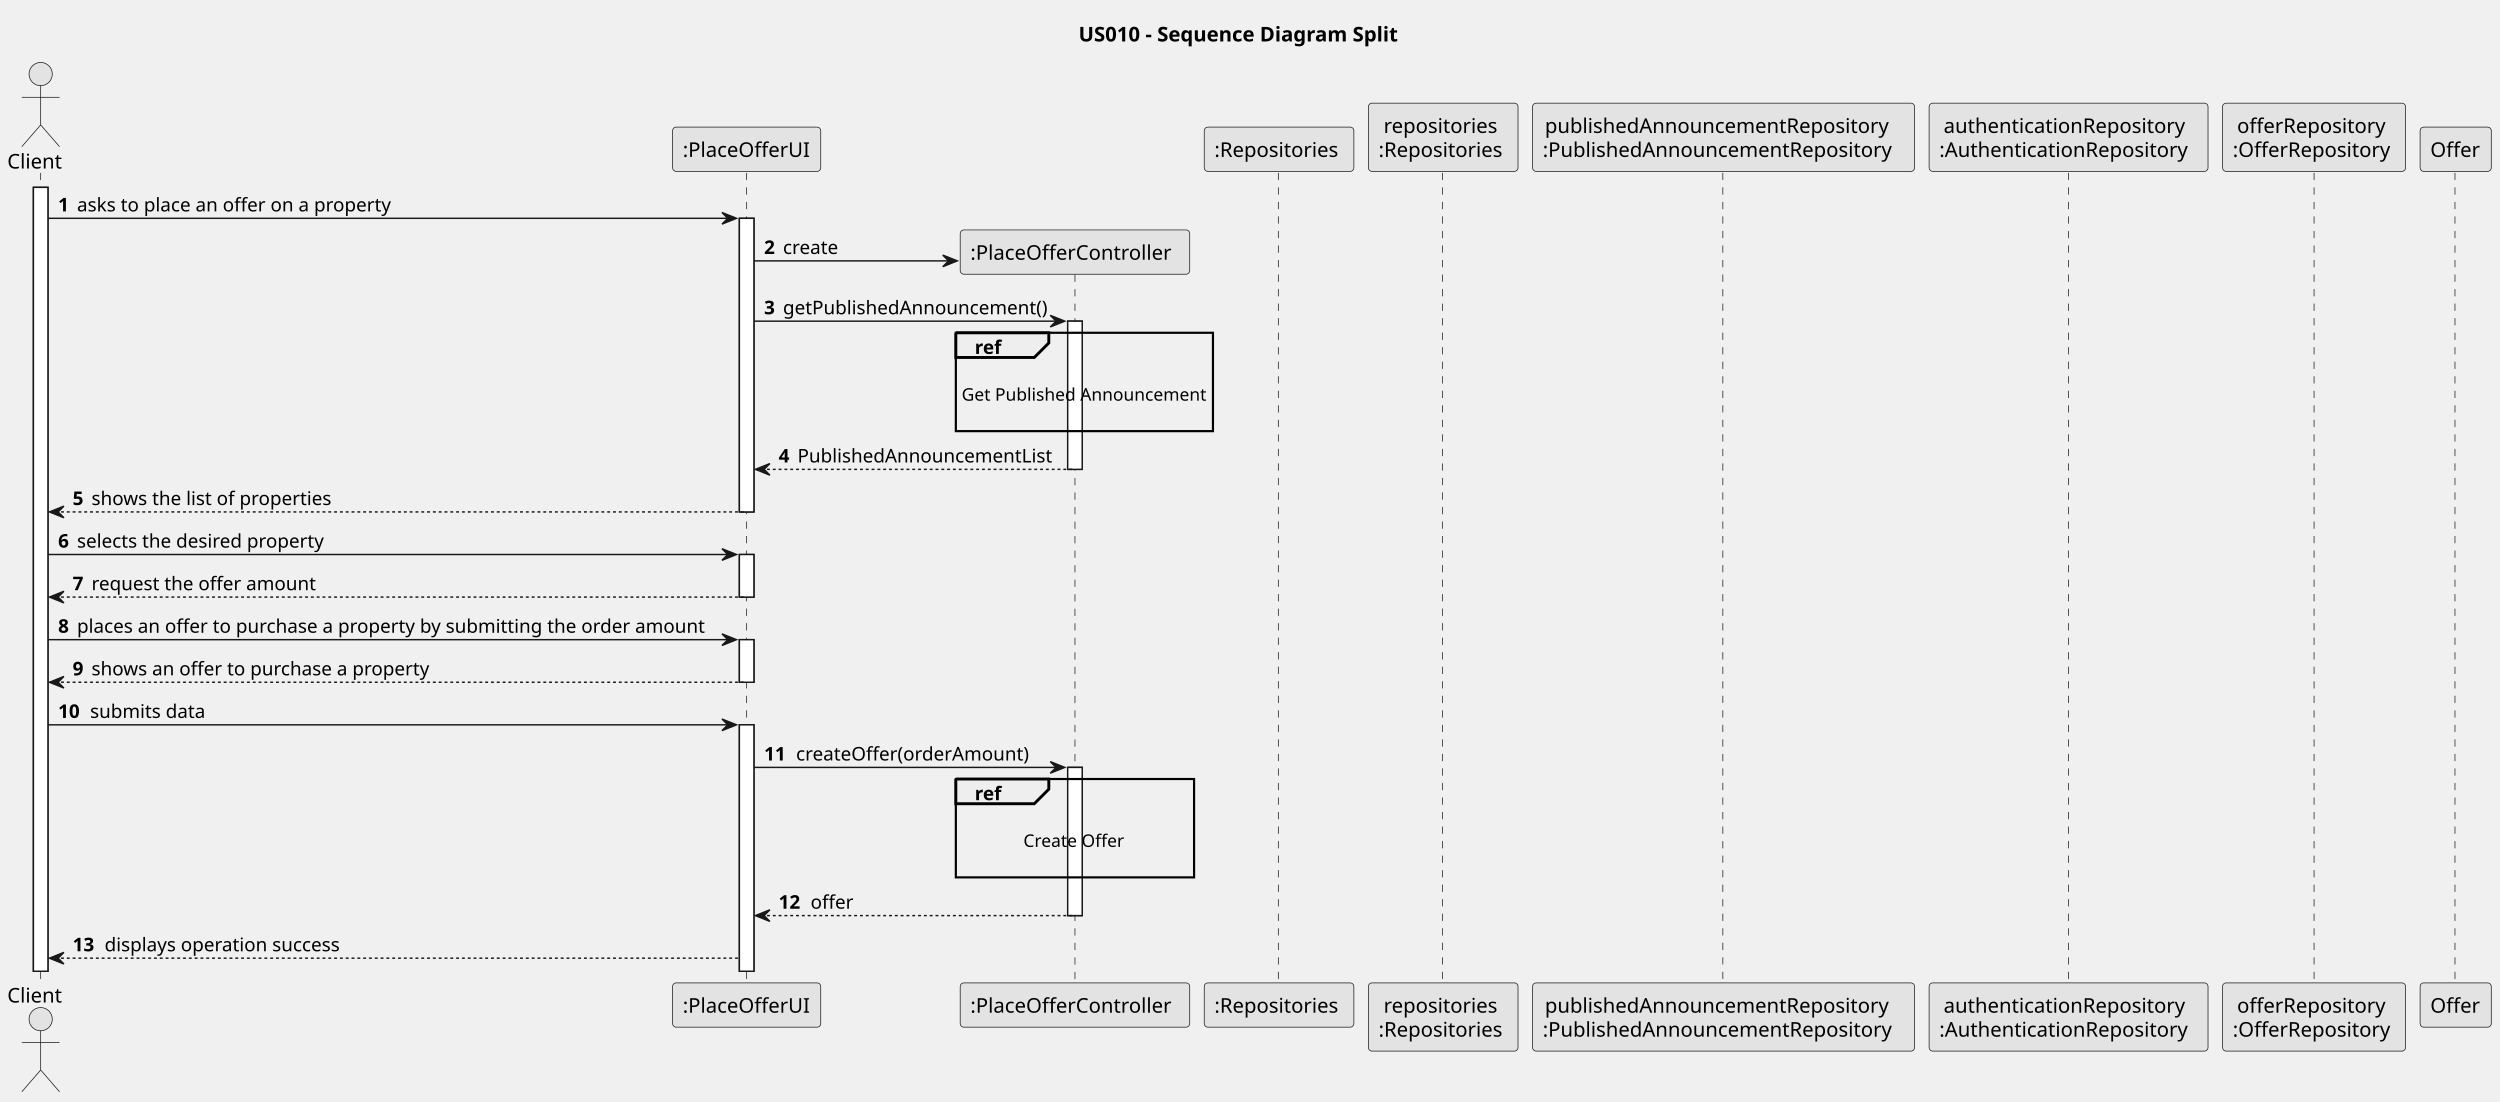
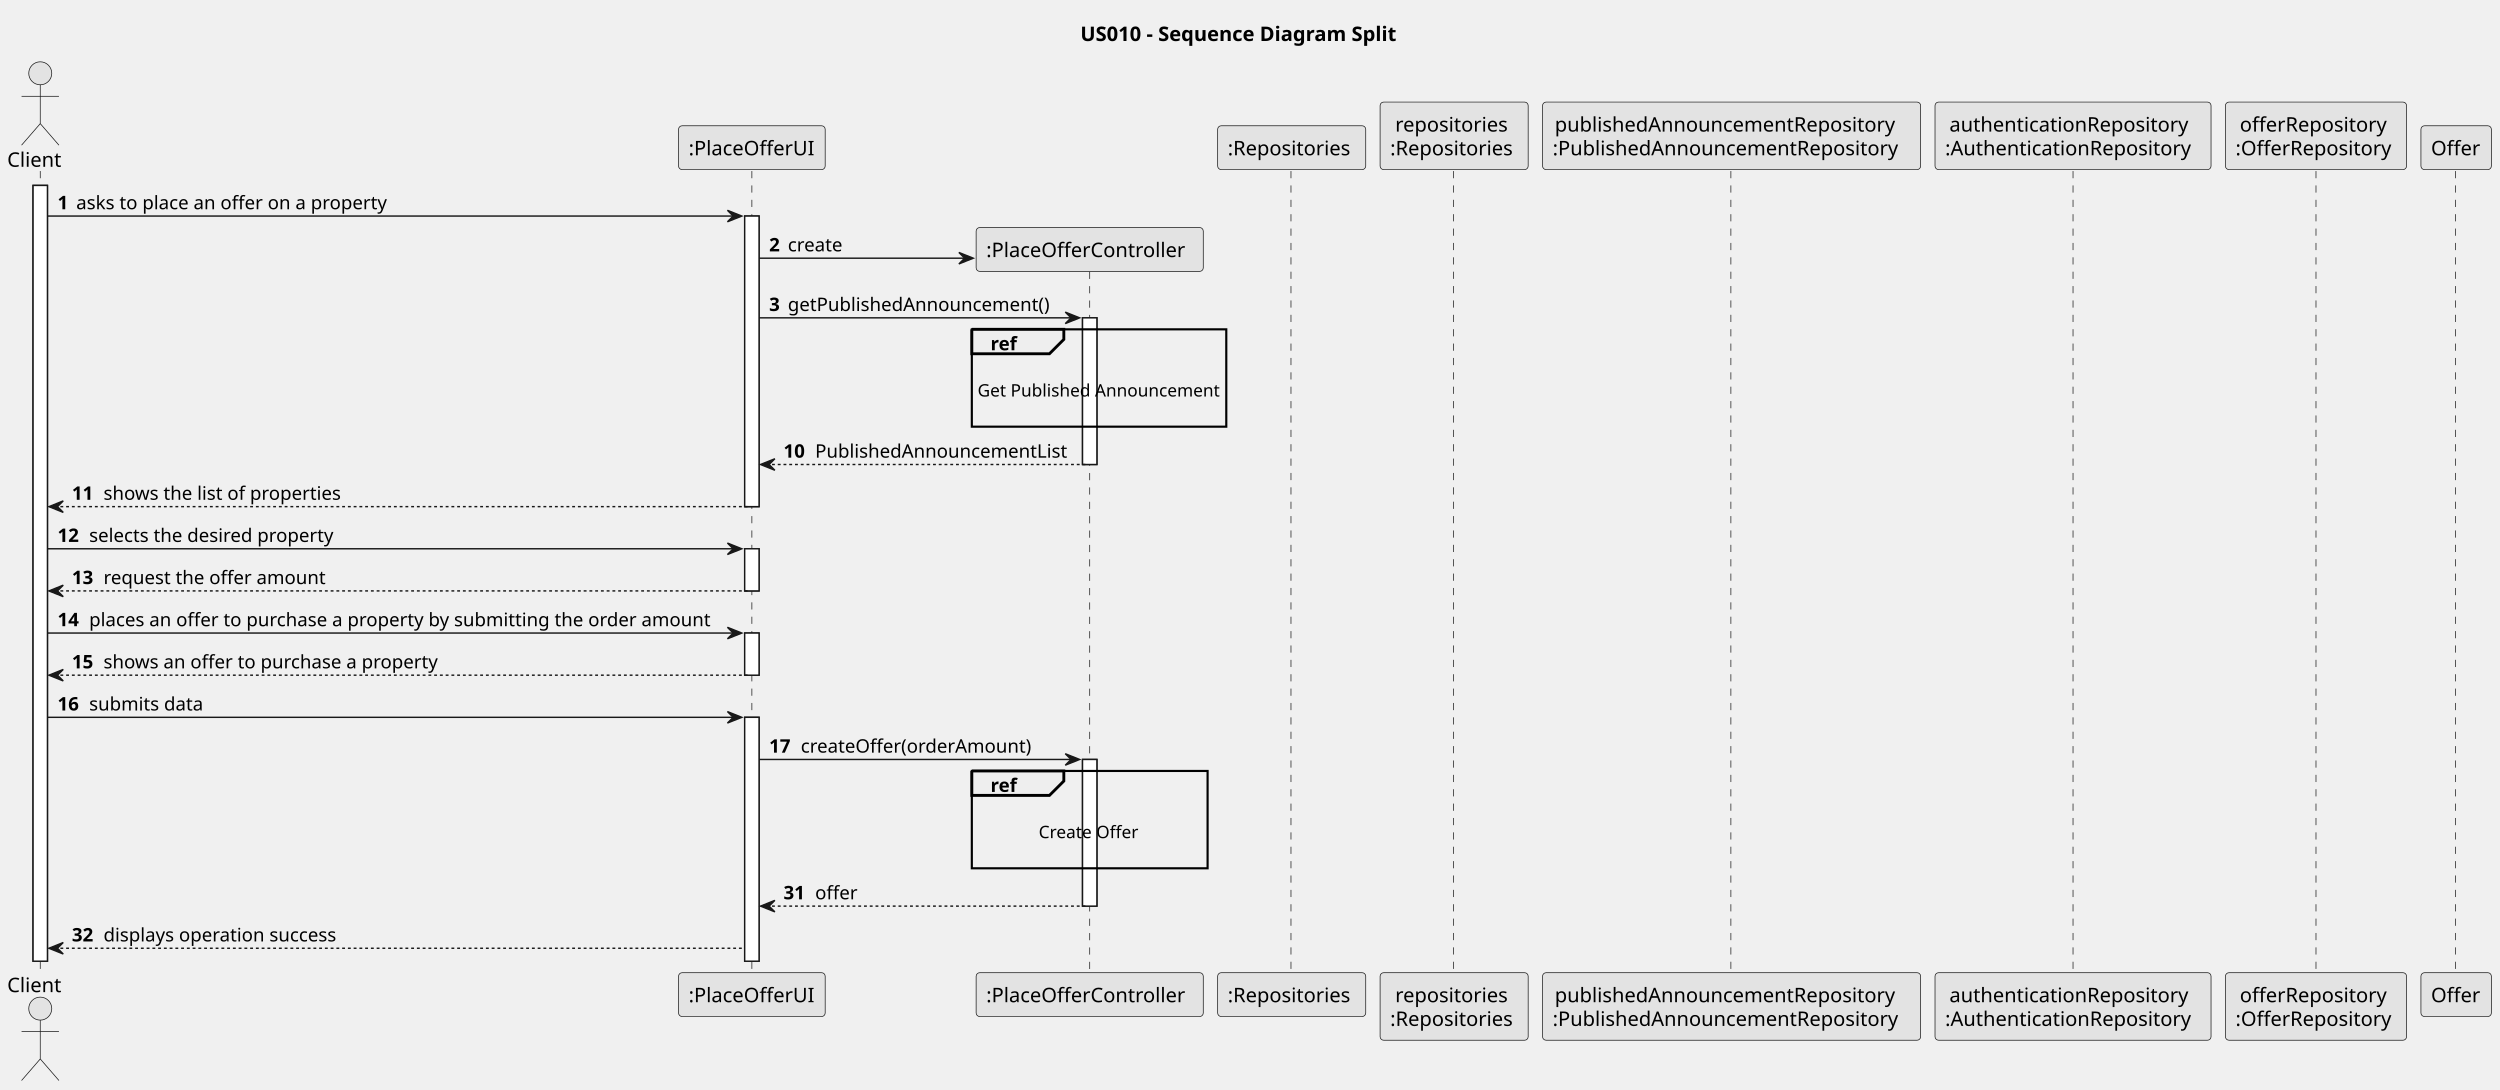
- <svg xmlns="http://www.w3.org/2000/svg" contentStyleType="text/css" height="758px" preserveAspectRatio="none" style="width:1721px;height:758px;background:#FFFFFF;" version="1.1" viewBox="0 0 1721 758" width="1721px" zoomAndPan="magnify">
+ <svg xmlns="http://www.w3.org/2000/svg" contentStyleType="text/css" height="758px" preserveAspectRatio="none" style="width:1739px;height:758px;background:#FFFFFF;" version="1.1" viewBox="0 0 1739 758" width="1739px" zoomAndPan="magnify">
  <defs />
  <g>
-     <text fill="#000000" font-family="sans-serif" font-size="14" font-weight="bold" lengthAdjust="spacing" textLength="234" x="742.5" y="28.535">US010 - Sequence Diagram Split</text>
+     <text fill="#000000" font-family="sans-serif" font-size="14" font-weight="bold" lengthAdjust="spacing" textLength="234" x="751.5" y="28.535">US010 - Sequence Diagram Split</text>
    <rect fill="#FFFFFF" height="539.633" style="stroke:#181818;stroke-width:1.0;" width="10" x="23" y="128.977" />
-     <rect fill="#FFFFFF" height="202.129" style="stroke:#181818;stroke-width:1.0;" width="10" x="509" y="150.287" />
-     <rect fill="#FFFFFF" height="29.311" style="stroke:#181818;stroke-width:1.0;" width="10" x="509" y="381.727" />
-     <rect fill="#FFFFFF" height="29.311" style="stroke:#181818;stroke-width:1.0;" width="10" x="509" y="440.348" />
-     <rect fill="#FFFFFF" height="169.641" style="stroke:#181818;stroke-width:1.0;" width="10" x="509" y="498.969" />
-     <rect fill="#FFFFFF" height="102.019" style="stroke:#181818;stroke-width:1.0;" width="10" x="735" y="221.086" />
-     <rect fill="#FFFFFF" height="102.019" style="stroke:#181818;stroke-width:1.0;" width="10" x="735" y="528.279" />
+     <rect fill="#FFFFFF" height="202.129" style="stroke:#181818;stroke-width:1.0;" width="10" x="518" y="150.287" />
+     <rect fill="#FFFFFF" height="29.311" style="stroke:#181818;stroke-width:1.0;" width="10" x="518" y="381.727" />
+     <rect fill="#FFFFFF" height="29.311" style="stroke:#181818;stroke-width:1.0;" width="10" x="518" y="440.348" />
+     <rect fill="#FFFFFF" height="169.641" style="stroke:#181818;stroke-width:1.0;" width="10" x="518" y="498.969" />
+     <rect fill="#FFFFFF" height="102.019" style="stroke:#181818;stroke-width:1.0;" width="10" x="753" y="221.086" />
+     <rect fill="#FFFFFF" height="102.019" style="stroke:#181818;stroke-width:1.0;" width="10" x="753" y="528.279" />
    <line style="stroke:#181818;stroke-width:0.5;stroke-dasharray:5.0,5.0;" x1="28" x2="28" y1="118.977" y2="677.609" />
-     <line style="stroke:#181818;stroke-width:0.5;stroke-dasharray:5.0,5.0;" x1="514" x2="514" y1="118.977" y2="677.609" />
-     <line style="stroke:#181818;stroke-width:0.5;stroke-dasharray:5.0,5.0;" x1="740" x2="740" y1="189.031" y2="677.609" />
-     <line style="stroke:#181818;stroke-width:0.5;stroke-dasharray:5.0,5.0;" x1="880" x2="880" y1="118.977" y2="677.609" />
-     <line style="stroke:#181818;stroke-width:0.5;stroke-dasharray:5.0,5.0;" x1="993" x2="993" y1="118.977" y2="677.609" />
-     <line style="stroke:#181818;stroke-width:0.5;stroke-dasharray:5.0,5.0;" x1="1186" x2="1186" y1="118.977" y2="677.609" />
-     <line style="stroke:#181818;stroke-width:0.5;stroke-dasharray:5.0,5.0;" x1="1424" x2="1424" y1="118.977" y2="677.609" />
-     <line style="stroke:#181818;stroke-width:0.5;stroke-dasharray:5.0,5.0;" x1="1593" x2="1593" y1="118.977" y2="677.609" />
-     <line style="stroke:#181818;stroke-width:0.5;stroke-dasharray:5.0,5.0;" x1="1690" x2="1690" y1="118.977" y2="677.609" />
+     <line style="stroke:#181818;stroke-width:0.5;stroke-dasharray:5.0,5.0;" x1="523" x2="523" y1="118.977" y2="677.609" />
+     <line style="stroke:#181818;stroke-width:0.5;stroke-dasharray:5.0,5.0;" x1="758" x2="758" y1="189.031" y2="677.609" />
+     <line style="stroke:#181818;stroke-width:0.5;stroke-dasharray:5.0,5.0;" x1="898" x2="898" y1="118.977" y2="677.609" />
+     <line style="stroke:#181818;stroke-width:0.5;stroke-dasharray:5.0,5.0;" x1="1011" x2="1011" y1="118.977" y2="677.609" />
+     <line style="stroke:#181818;stroke-width:0.5;stroke-dasharray:5.0,5.0;" x1="1204" x2="1204" y1="118.977" y2="677.609" />
+     <line style="stroke:#181818;stroke-width:0.5;stroke-dasharray:5.0,5.0;" x1="1442" x2="1442" y1="118.977" y2="677.609" />
+     <line style="stroke:#181818;stroke-width:0.5;stroke-dasharray:5.0,5.0;" x1="1611" x2="1611" y1="118.977" y2="677.609" />
+     <line style="stroke:#181818;stroke-width:0.5;stroke-dasharray:5.0,5.0;" x1="1708" x2="1708" y1="118.977" y2="677.609" />
    <text fill="#000000" font-family="sans-serif" font-size="14" lengthAdjust="spacing" textLength="40" x="5" y="116.023">Client</text>
    <ellipse cx="28" cy="50.988" fill="#E3E3E3" rx="8" ry="8" style="stroke:#181818;stroke-width:0.5;" />
    <path d="M28,58.988 L28,85.988 M15,66.988 L41,66.988 M28,85.988 L15,100.988 M28,85.988 L41,100.988 " fill="none" style="stroke:#181818;stroke-width:0.5;" />
    <text fill="#000000" font-family="sans-serif" font-size="14" lengthAdjust="spacing" textLength="40" x="5" y="690.144">Client</text>
    <ellipse cx="28" cy="701.598" fill="#E3E3E3" rx="8" ry="8" style="stroke:#181818;stroke-width:0.5;" />
    <path d="M28,709.598 L28,736.598 M15,717.598 L41,717.598 M28,736.598 L15,751.598 M28,736.598 L41,751.598 " fill="none" style="stroke:#181818;stroke-width:0.5;" />
-     <rect fill="#E3E3E3" height="30.488" rx="2.5" ry="2.5" style="stroke:#181818;stroke-width:0.5;" width="102" x="463" y="87.488" />
-     <text fill="#000000" font-family="sans-serif" font-size="14" lengthAdjust="spacing" textLength="88" x="470" y="108.023">:PlaceOfferUI</text>
-     <rect fill="#E3E3E3" height="30.488" rx="2.5" ry="2.5" style="stroke:#181818;stroke-width:0.5;" width="102" x="463" y="676.609" />
-     <text fill="#000000" font-family="sans-serif" font-size="14" lengthAdjust="spacing" textLength="88" x="470" y="697.144">:PlaceOfferUI</text>
-     <rect fill="#E3E3E3" height="30.488" rx="2.5" ry="2.5" style="stroke:#181818;stroke-width:0.5;" width="158" x="661" y="676.609" />
-     <text fill="#000000" font-family="sans-serif" font-size="14" lengthAdjust="spacing" textLength="144" x="668" y="697.144">:PlaceOfferController</text>
-     <rect fill="#E3E3E3" height="30.488" rx="2.5" ry="2.5" style="stroke:#181818;stroke-width:0.5;" width="103" x="829" y="87.488" />
-     <text fill="#000000" font-family="sans-serif" font-size="14" lengthAdjust="spacing" textLength="89" x="836" y="108.023">:Repositories</text>
-     <rect fill="#E3E3E3" height="30.488" rx="2.5" ry="2.5" style="stroke:#181818;stroke-width:0.5;" width="103" x="829" y="676.609" />
-     <text fill="#000000" font-family="sans-serif" font-size="14" lengthAdjust="spacing" textLength="89" x="836" y="697.144">:Repositories</text>
-     <rect fill="#E3E3E3" height="46.977" rx="2.5" ry="2.5" style="stroke:#181818;stroke-width:0.5;" width="103" x="942" y="71" />
-     <text fill="#000000" font-family="sans-serif" font-size="14" lengthAdjust="spacing" textLength="82" x="952.5" y="91.535">repositories</text>
-     <text fill="#000000" font-family="sans-serif" font-size="14" lengthAdjust="spacing" textLength="89" x="949" y="108.023">:Repositories</text>
-     <rect fill="#E3E3E3" height="46.977" rx="2.5" ry="2.5" style="stroke:#181818;stroke-width:0.5;" width="103" x="942" y="676.609" />
-     <text fill="#000000" font-family="sans-serif" font-size="14" lengthAdjust="spacing" textLength="82" x="952.5" y="697.144">repositories</text>
-     <text fill="#000000" font-family="sans-serif" font-size="14" lengthAdjust="spacing" textLength="89" x="949" y="713.633">:Repositories</text>
-     <rect fill="#E3E3E3" height="46.977" rx="2.5" ry="2.5" style="stroke:#181818;stroke-width:0.5;" width="263" x="1055" y="71" />
-     <text fill="#000000" font-family="sans-serif" font-size="14" lengthAdjust="spacing" textLength="246" x="1063.5" y="91.535">publishedAnnouncementRepository</text>
-     <text fill="#000000" font-family="sans-serif" font-size="14" lengthAdjust="spacing" textLength="249" x="1062" y="108.023">:PublishedAnnouncementRepository</text>
-     <rect fill="#E3E3E3" height="46.977" rx="2.5" ry="2.5" style="stroke:#181818;stroke-width:0.5;" width="263" x="1055" y="676.609" />
-     <text fill="#000000" font-family="sans-serif" font-size="14" lengthAdjust="spacing" textLength="246" x="1063.5" y="697.144">publishedAnnouncementRepository</text>
-     <text fill="#000000" font-family="sans-serif" font-size="14" lengthAdjust="spacing" textLength="249" x="1062" y="713.633">:PublishedAnnouncementRepository</text>
-     <rect fill="#E3E3E3" height="46.977" rx="2.5" ry="2.5" style="stroke:#181818;stroke-width:0.5;" width="192" x="1328" y="71" />
-     <text fill="#000000" font-family="sans-serif" font-size="14" lengthAdjust="spacing" textLength="172" x="1338" y="91.535">authenticationRepository</text>
-     <text fill="#000000" font-family="sans-serif" font-size="14" lengthAdjust="spacing" textLength="178" x="1335" y="108.023">:AuthenticationRepository</text>
-     <rect fill="#E3E3E3" height="46.977" rx="2.5" ry="2.5" style="stroke:#181818;stroke-width:0.5;" width="192" x="1328" y="676.609" />
-     <text fill="#000000" font-family="sans-serif" font-size="14" lengthAdjust="spacing" textLength="172" x="1338" y="697.144">authenticationRepository</text>
-     <text fill="#000000" font-family="sans-serif" font-size="14" lengthAdjust="spacing" textLength="178" x="1335" y="713.633">:AuthenticationRepository</text>
-     <rect fill="#E3E3E3" height="46.977" rx="2.5" ry="2.5" style="stroke:#181818;stroke-width:0.5;" width="126" x="1530" y="71" />
-     <text fill="#000000" font-family="sans-serif" font-size="14" lengthAdjust="spacing" textLength="106" x="1540" y="91.535">offerRepository</text>
-     <text fill="#000000" font-family="sans-serif" font-size="14" lengthAdjust="spacing" textLength="112" x="1537" y="108.023">:OfferRepository</text>
-     <rect fill="#E3E3E3" height="46.977" rx="2.5" ry="2.5" style="stroke:#181818;stroke-width:0.5;" width="126" x="1530" y="676.609" />
-     <text fill="#000000" font-family="sans-serif" font-size="14" lengthAdjust="spacing" textLength="106" x="1540" y="697.144">offerRepository</text>
-     <text fill="#000000" font-family="sans-serif" font-size="14" lengthAdjust="spacing" textLength="112" x="1537" y="713.633">:OfferRepository</text>
-     <rect fill="#E3E3E3" height="30.488" rx="2.5" ry="2.5" style="stroke:#181818;stroke-width:0.5;" width="49" x="1666" y="87.488" />
-     <text fill="#000000" font-family="sans-serif" font-size="14" lengthAdjust="spacing" textLength="35" x="1673" y="108.023">Offer</text>
-     <rect fill="#E3E3E3" height="30.488" rx="2.5" ry="2.5" style="stroke:#181818;stroke-width:0.5;" width="49" x="1666" y="676.609" />
-     <text fill="#000000" font-family="sans-serif" font-size="14" lengthAdjust="spacing" textLength="35" x="1673" y="697.144">Offer</text>
+     <rect fill="#E3E3E3" height="30.488" rx="2.5" ry="2.5" style="stroke:#181818;stroke-width:0.5;" width="102" x="472" y="87.488" />
+     <text fill="#000000" font-family="sans-serif" font-size="14" lengthAdjust="spacing" textLength="88" x="479" y="108.023">:PlaceOfferUI</text>
+     <rect fill="#E3E3E3" height="30.488" rx="2.5" ry="2.5" style="stroke:#181818;stroke-width:0.5;" width="102" x="472" y="676.609" />
+     <text fill="#000000" font-family="sans-serif" font-size="14" lengthAdjust="spacing" textLength="88" x="479" y="697.144">:PlaceOfferUI</text>
+     <rect fill="#E3E3E3" height="30.488" rx="2.5" ry="2.5" style="stroke:#181818;stroke-width:0.5;" width="158" x="679" y="676.609" />
+     <text fill="#000000" font-family="sans-serif" font-size="14" lengthAdjust="spacing" textLength="144" x="686" y="697.144">:PlaceOfferController</text>
+     <rect fill="#E3E3E3" height="30.488" rx="2.5" ry="2.5" style="stroke:#181818;stroke-width:0.5;" width="103" x="847" y="87.488" />
+     <text fill="#000000" font-family="sans-serif" font-size="14" lengthAdjust="spacing" textLength="89" x="854" y="108.023">:Repositories</text>
+     <rect fill="#E3E3E3" height="30.488" rx="2.5" ry="2.5" style="stroke:#181818;stroke-width:0.5;" width="103" x="847" y="676.609" />
+     <text fill="#000000" font-family="sans-serif" font-size="14" lengthAdjust="spacing" textLength="89" x="854" y="697.144">:Repositories</text>
+     <rect fill="#E3E3E3" height="46.977" rx="2.5" ry="2.5" style="stroke:#181818;stroke-width:0.5;" width="103" x="960" y="71" />
+     <text fill="#000000" font-family="sans-serif" font-size="14" lengthAdjust="spacing" textLength="82" x="970.5" y="91.535">repositories</text>
+     <text fill="#000000" font-family="sans-serif" font-size="14" lengthAdjust="spacing" textLength="89" x="967" y="108.023">:Repositories</text>
+     <rect fill="#E3E3E3" height="46.977" rx="2.5" ry="2.5" style="stroke:#181818;stroke-width:0.5;" width="103" x="960" y="676.609" />
+     <text fill="#000000" font-family="sans-serif" font-size="14" lengthAdjust="spacing" textLength="82" x="970.5" y="697.144">repositories</text>
+     <text fill="#000000" font-family="sans-serif" font-size="14" lengthAdjust="spacing" textLength="89" x="967" y="713.633">:Repositories</text>
+     <rect fill="#E3E3E3" height="46.977" rx="2.5" ry="2.5" style="stroke:#181818;stroke-width:0.5;" width="263" x="1073" y="71" />
+     <text fill="#000000" font-family="sans-serif" font-size="14" lengthAdjust="spacing" textLength="246" x="1081.5" y="91.535">publishedAnnouncementRepository</text>
+     <text fill="#000000" font-family="sans-serif" font-size="14" lengthAdjust="spacing" textLength="249" x="1080" y="108.023">:PublishedAnnouncementRepository</text>
+     <rect fill="#E3E3E3" height="46.977" rx="2.5" ry="2.5" style="stroke:#181818;stroke-width:0.5;" width="263" x="1073" y="676.609" />
+     <text fill="#000000" font-family="sans-serif" font-size="14" lengthAdjust="spacing" textLength="246" x="1081.5" y="697.144">publishedAnnouncementRepository</text>
+     <text fill="#000000" font-family="sans-serif" font-size="14" lengthAdjust="spacing" textLength="249" x="1080" y="713.633">:PublishedAnnouncementRepository</text>
+     <rect fill="#E3E3E3" height="46.977" rx="2.5" ry="2.5" style="stroke:#181818;stroke-width:0.5;" width="192" x="1346" y="71" />
+     <text fill="#000000" font-family="sans-serif" font-size="14" lengthAdjust="spacing" textLength="172" x="1356" y="91.535">authenticationRepository</text>
+     <text fill="#000000" font-family="sans-serif" font-size="14" lengthAdjust="spacing" textLength="178" x="1353" y="108.023">:AuthenticationRepository</text>
+     <rect fill="#E3E3E3" height="46.977" rx="2.5" ry="2.5" style="stroke:#181818;stroke-width:0.5;" width="192" x="1346" y="676.609" />
+     <text fill="#000000" font-family="sans-serif" font-size="14" lengthAdjust="spacing" textLength="172" x="1356" y="697.144">authenticationRepository</text>
+     <text fill="#000000" font-family="sans-serif" font-size="14" lengthAdjust="spacing" textLength="178" x="1353" y="713.633">:AuthenticationRepository</text>
+     <rect fill="#E3E3E3" height="46.977" rx="2.5" ry="2.5" style="stroke:#181818;stroke-width:0.5;" width="126" x="1548" y="71" />
+     <text fill="#000000" font-family="sans-serif" font-size="14" lengthAdjust="spacing" textLength="106" x="1558" y="91.535">offerRepository</text>
+     <text fill="#000000" font-family="sans-serif" font-size="14" lengthAdjust="spacing" textLength="112" x="1555" y="108.023">:OfferRepository</text>
+     <rect fill="#E3E3E3" height="46.977" rx="2.5" ry="2.5" style="stroke:#181818;stroke-width:0.5;" width="126" x="1548" y="676.609" />
+     <text fill="#000000" font-family="sans-serif" font-size="14" lengthAdjust="spacing" textLength="106" x="1558" y="697.144">offerRepository</text>
+     <text fill="#000000" font-family="sans-serif" font-size="14" lengthAdjust="spacing" textLength="112" x="1555" y="713.633">:OfferRepository</text>
+     <rect fill="#E3E3E3" height="30.488" rx="2.5" ry="2.5" style="stroke:#181818;stroke-width:0.5;" width="49" x="1684" y="87.488" />
+     <text fill="#000000" font-family="sans-serif" font-size="14" lengthAdjust="spacing" textLength="35" x="1691" y="108.023">Offer</text>
+     <rect fill="#E3E3E3" height="30.488" rx="2.5" ry="2.5" style="stroke:#181818;stroke-width:0.5;" width="49" x="1684" y="676.609" />
+     <text fill="#000000" font-family="sans-serif" font-size="14" lengthAdjust="spacing" textLength="35" x="1691" y="697.144">Offer</text>
    <rect fill="#FFFFFF" height="539.633" style="stroke:#181818;stroke-width:1.0;" width="10" x="23" y="128.977" />
-     <rect fill="#FFFFFF" height="202.129" style="stroke:#181818;stroke-width:1.0;" width="10" x="509" y="150.287" />
-     <rect fill="#FFFFFF" height="29.311" style="stroke:#181818;stroke-width:1.0;" width="10" x="509" y="381.727" />
-     <rect fill="#FFFFFF" height="29.311" style="stroke:#181818;stroke-width:1.0;" width="10" x="509" y="440.348" />
-     <rect fill="#FFFFFF" height="169.641" style="stroke:#181818;stroke-width:1.0;" width="10" x="509" y="498.969" />
-     <rect fill="#FFFFFF" height="102.019" style="stroke:#181818;stroke-width:1.0;" width="10" x="735" y="221.086" />
-     <rect fill="#FFFFFF" height="102.019" style="stroke:#181818;stroke-width:1.0;" width="10" x="735" y="528.279" />
-     <polygon fill="#181818" points="497,146.287,507,150.287,497,154.287,501,150.287" style="stroke:#181818;stroke-width:1.0;" />
-     <line style="stroke:#181818;stroke-width:1.0;" x1="33" x2="503" y1="150.287" y2="150.287" />
+     <rect fill="#FFFFFF" height="202.129" style="stroke:#181818;stroke-width:1.0;" width="10" x="518" y="150.287" />
+     <rect fill="#FFFFFF" height="29.311" style="stroke:#181818;stroke-width:1.0;" width="10" x="518" y="381.727" />
+     <rect fill="#FFFFFF" height="29.311" style="stroke:#181818;stroke-width:1.0;" width="10" x="518" y="440.348" />
+     <rect fill="#FFFFFF" height="169.641" style="stroke:#181818;stroke-width:1.0;" width="10" x="518" y="498.969" />
+     <rect fill="#FFFFFF" height="102.019" style="stroke:#181818;stroke-width:1.0;" width="10" x="753" y="221.086" />
+     <rect fill="#FFFFFF" height="102.019" style="stroke:#181818;stroke-width:1.0;" width="10" x="753" y="528.279" />
+     <polygon fill="#181818" points="506,146.287,516,150.287,506,154.287,510,150.287" style="stroke:#181818;stroke-width:1.0;" />
+     <line style="stroke:#181818;stroke-width:1.0;" x1="33" x2="512" y1="150.287" y2="150.287" />
    <text fill="#000000" font-family="sans-serif" font-size="13" font-weight="bold" lengthAdjust="spacing" textLength="9" x="40" y="145.545">1</text>
    <text fill="#000000" font-family="sans-serif" font-size="13" lengthAdjust="spacing" textLength="224" x="53" y="145.545">asks to place an offer on a property</text>
-     <polygon fill="#181818" points="649,175.598,659,179.598,649,183.598,653,179.598" style="stroke:#181818;stroke-width:1.0;" />
-     <line style="stroke:#181818;stroke-width:1.0;" x1="519" x2="655" y1="179.598" y2="179.598" />
-     <text fill="#000000" font-family="sans-serif" font-size="13" font-weight="bold" lengthAdjust="spacing" textLength="9" x="526" y="174.856">2</text>
-     <text fill="#000000" font-family="sans-serif" font-size="13" lengthAdjust="spacing" textLength="38" x="539" y="174.856">create</text>
-     <rect fill="#E3E3E3" height="30.488" rx="2.5" ry="2.5" style="stroke:#181818;stroke-width:0.5;" width="158" x="661" y="158.287" />
-     <text fill="#000000" font-family="sans-serif" font-size="14" lengthAdjust="spacing" textLength="144" x="668" y="178.822">:PlaceOfferController</text>
-     <polygon fill="#181818" points="723,217.086,733,221.086,723,225.086,727,221.086" style="stroke:#181818;stroke-width:1.0;" />
-     <line style="stroke:#181818;stroke-width:1.0;" x1="519" x2="729" y1="221.086" y2="221.086" />
-     <text fill="#000000" font-family="sans-serif" font-size="13" font-weight="bold" lengthAdjust="spacing" textLength="9" x="526" y="216.344">3</text>
-     <text fill="#000000" font-family="sans-serif" font-size="13" lengthAdjust="spacing" textLength="184" x="539" y="216.344">getPublishedAnnouncement()</text>
-     <rect fill="none" height="67.709" style="stroke:#000000;stroke-width:1.5;" width="177" x="658" y="229.086" />
-     <path d="M658,229.086 L722,229.086 L722,236.086 L712,246.086 L658,246.086 L658,229.086 " fill="#EEEEEE" style="stroke:#000000;stroke-width:2.0;" />
-     <text fill="#000000" font-family="sans-serif" font-size="13" font-weight="bold" lengthAdjust="spacing" textLength="19" x="671" y="243.654">ref</text>
-     <text fill="#000000" font-family="sans-serif" font-size="12" lengthAdjust="spacing" textLength="4" x="744.5" y="261.688"> </text>
-     <text fill="#000000" font-family="sans-serif" font-size="12" lengthAdjust="spacing" textLength="169" x="662" y="275.82">Get Published Announcement</text>
-     <text fill="#000000" font-family="sans-serif" font-size="12" lengthAdjust="spacing" textLength="4" x="744.5" y="289.953"> </text>
-     <polygon fill="#181818" points="530,319.106,520,323.106,530,327.106,526,323.106" style="stroke:#181818;stroke-width:1.0;" />
-     <line style="stroke:#181818;stroke-width:1.0;stroke-dasharray:2.0,2.0;" x1="524" x2="739" y1="323.106" y2="323.106" />
-     <text fill="#000000" font-family="sans-serif" font-size="13" font-weight="bold" lengthAdjust="spacing" textLength="9" x="536" y="318.363">4</text>
-     <text fill="#000000" font-family="sans-serif" font-size="13" lengthAdjust="spacing" textLength="179" x="549" y="318.363">PublishedAnnouncementList</text>
+     <polygon fill="#181818" points="667,175.598,677,179.598,667,183.598,671,179.598" style="stroke:#181818;stroke-width:1.0;" />
+     <line style="stroke:#181818;stroke-width:1.0;" x1="528" x2="673" y1="179.598" y2="179.598" />
+     <text fill="#000000" font-family="sans-serif" font-size="13" font-weight="bold" lengthAdjust="spacing" textLength="9" x="535" y="174.856">2</text>
+     <text fill="#000000" font-family="sans-serif" font-size="13" lengthAdjust="spacing" textLength="38" x="548" y="174.856">create</text>
+     <rect fill="#E3E3E3" height="30.488" rx="2.5" ry="2.5" style="stroke:#181818;stroke-width:0.5;" width="158" x="679" y="158.287" />
+     <text fill="#000000" font-family="sans-serif" font-size="14" lengthAdjust="spacing" textLength="144" x="686" y="178.822">:PlaceOfferController</text>
+     <polygon fill="#181818" points="741,217.086,751,221.086,741,225.086,745,221.086" style="stroke:#181818;stroke-width:1.0;" />
+     <line style="stroke:#181818;stroke-width:1.0;" x1="528" x2="747" y1="221.086" y2="221.086" />
+     <text fill="#000000" font-family="sans-serif" font-size="13" font-weight="bold" lengthAdjust="spacing" textLength="9" x="535" y="216.344">3</text>
+     <text fill="#000000" font-family="sans-serif" font-size="13" lengthAdjust="spacing" textLength="184" x="548" y="216.344">getPublishedAnnouncement()</text>
+     <rect fill="none" height="67.709" style="stroke:#000000;stroke-width:1.5;" width="177" x="676" y="229.086" />
+     <path d="M676,229.086 L740,229.086 L740,236.086 L730,246.086 L676,246.086 L676,229.086 " fill="#EEEEEE" style="stroke:#000000;stroke-width:2.0;" />
+     <text fill="#000000" font-family="sans-serif" font-size="13" font-weight="bold" lengthAdjust="spacing" textLength="19" x="689" y="243.654">ref</text>
+     <text fill="#000000" font-family="sans-serif" font-size="12" lengthAdjust="spacing" textLength="4" x="762.5" y="261.688"> </text>
+     <text fill="#000000" font-family="sans-serif" font-size="12" lengthAdjust="spacing" textLength="169" x="680" y="275.82">Get Published Announcement</text>
+     <text fill="#000000" font-family="sans-serif" font-size="12" lengthAdjust="spacing" textLength="4" x="762.5" y="289.953"> </text>
+     <polygon fill="#181818" points="539,319.106,529,323.106,539,327.106,535,323.106" style="stroke:#181818;stroke-width:1.0;" />
+     <line style="stroke:#181818;stroke-width:1.0;stroke-dasharray:2.0,2.0;" x1="533" x2="757" y1="323.106" y2="323.106" />
+     <text fill="#000000" font-family="sans-serif" font-size="13" font-weight="bold" lengthAdjust="spacing" textLength="18" x="545" y="318.363">10</text>
+     <text fill="#000000" font-family="sans-serif" font-size="13" lengthAdjust="spacing" textLength="179" x="567" y="318.363">PublishedAnnouncementList</text>
    <polygon fill="#181818" points="44,348.416,34,352.416,44,356.416,40,352.416" style="stroke:#181818;stroke-width:1.0;" />
-     <line style="stroke:#181818;stroke-width:1.0;stroke-dasharray:2.0,2.0;" x1="38" x2="513" y1="352.416" y2="352.416" />
-     <text fill="#000000" font-family="sans-serif" font-size="13" font-weight="bold" lengthAdjust="spacing" textLength="9" x="50" y="347.674">5</text>
-     <text fill="#000000" font-family="sans-serif" font-size="13" lengthAdjust="spacing" textLength="173" x="63" y="347.674">shows the list of properties</text>
-     <polygon fill="#181818" points="497,377.727,507,381.727,497,385.727,501,381.727" style="stroke:#181818;stroke-width:1.0;" />
-     <line style="stroke:#181818;stroke-width:1.0;" x1="33" x2="503" y1="381.727" y2="381.727" />
-     <text fill="#000000" font-family="sans-serif" font-size="13" font-weight="bold" lengthAdjust="spacing" textLength="9" x="40" y="376.984">6</text>
-     <text fill="#000000" font-family="sans-serif" font-size="13" lengthAdjust="spacing" textLength="175" x="53" y="376.984">selects the desired property</text>
+     <line style="stroke:#181818;stroke-width:1.0;stroke-dasharray:2.0,2.0;" x1="38" x2="522" y1="352.416" y2="352.416" />
+     <text fill="#000000" font-family="sans-serif" font-size="13" font-weight="bold" lengthAdjust="spacing" textLength="18" x="50" y="347.674">11</text>
+     <text fill="#000000" font-family="sans-serif" font-size="13" lengthAdjust="spacing" textLength="173" x="72" y="347.674">shows the list of properties</text>
+     <polygon fill="#181818" points="506,377.727,516,381.727,506,385.727,510,381.727" style="stroke:#181818;stroke-width:1.0;" />
+     <line style="stroke:#181818;stroke-width:1.0;" x1="33" x2="512" y1="381.727" y2="381.727" />
+     <text fill="#000000" font-family="sans-serif" font-size="13" font-weight="bold" lengthAdjust="spacing" textLength="18" x="40" y="376.984">12</text>
+     <text fill="#000000" font-family="sans-serif" font-size="13" lengthAdjust="spacing" textLength="175" x="62" y="376.984">selects the desired property</text>
    <polygon fill="#181818" points="44,407.037,34,411.037,44,415.037,40,411.037" style="stroke:#181818;stroke-width:1.0;" />
-     <line style="stroke:#181818;stroke-width:1.0;stroke-dasharray:2.0,2.0;" x1="38" x2="513" y1="411.037" y2="411.037" />
-     <text fill="#000000" font-family="sans-serif" font-size="13" font-weight="bold" lengthAdjust="spacing" textLength="9" x="50" y="406.295">7</text>
-     <text fill="#000000" font-family="sans-serif" font-size="13" lengthAdjust="spacing" textLength="157" x="63" y="406.295">request the offer amount</text>
-     <polygon fill="#181818" points="497,436.348,507,440.348,497,444.348,501,440.348" style="stroke:#181818;stroke-width:1.0;" />
-     <line style="stroke:#181818;stroke-width:1.0;" x1="33" x2="503" y1="440.348" y2="440.348" />
-     <text fill="#000000" font-family="sans-serif" font-size="13" font-weight="bold" lengthAdjust="spacing" textLength="9" x="40" y="435.606">8</text>
-     <text fill="#000000" font-family="sans-serif" font-size="13" lengthAdjust="spacing" textLength="444" x="53" y="435.606">places an offer to purchase a property by submitting the order amount</text>
+     <line style="stroke:#181818;stroke-width:1.0;stroke-dasharray:2.0,2.0;" x1="38" x2="522" y1="411.037" y2="411.037" />
+     <text fill="#000000" font-family="sans-serif" font-size="13" font-weight="bold" lengthAdjust="spacing" textLength="18" x="50" y="406.295">13</text>
+     <text fill="#000000" font-family="sans-serif" font-size="13" lengthAdjust="spacing" textLength="157" x="72" y="406.295">request the offer amount</text>
+     <polygon fill="#181818" points="506,436.348,516,440.348,506,444.348,510,440.348" style="stroke:#181818;stroke-width:1.0;" />
+     <line style="stroke:#181818;stroke-width:1.0;" x1="33" x2="512" y1="440.348" y2="440.348" />
+     <text fill="#000000" font-family="sans-serif" font-size="13" font-weight="bold" lengthAdjust="spacing" textLength="18" x="40" y="435.606">14</text>
+     <text fill="#000000" font-family="sans-serif" font-size="13" lengthAdjust="spacing" textLength="444" x="62" y="435.606">places an offer to purchase a property by submitting the order amount</text>
    <polygon fill="#181818" points="44,465.658,34,469.658,44,473.658,40,469.658" style="stroke:#181818;stroke-width:1.0;" />
-     <line style="stroke:#181818;stroke-width:1.0;stroke-dasharray:2.0,2.0;" x1="38" x2="513" y1="469.658" y2="469.658" />
-     <text fill="#000000" font-family="sans-serif" font-size="13" font-weight="bold" lengthAdjust="spacing" textLength="9" x="50" y="464.916">9</text>
-     <text fill="#000000" font-family="sans-serif" font-size="13" lengthAdjust="spacing" textLength="239" x="63" y="464.916">shows an offer to purchase a property</text>
-     <polygon fill="#181818" points="497,494.969,507,498.969,497,502.969,501,498.969" style="stroke:#181818;stroke-width:1.0;" />
-     <line style="stroke:#181818;stroke-width:1.0;" x1="33" x2="503" y1="498.969" y2="498.969" />
-     <text fill="#000000" font-family="sans-serif" font-size="13" font-weight="bold" lengthAdjust="spacing" textLength="18" x="40" y="494.227">10</text>
+     <line style="stroke:#181818;stroke-width:1.0;stroke-dasharray:2.0,2.0;" x1="38" x2="522" y1="469.658" y2="469.658" />
+     <text fill="#000000" font-family="sans-serif" font-size="13" font-weight="bold" lengthAdjust="spacing" textLength="18" x="50" y="464.916">15</text>
+     <text fill="#000000" font-family="sans-serif" font-size="13" lengthAdjust="spacing" textLength="239" x="72" y="464.916">shows an offer to purchase a property</text>
+     <polygon fill="#181818" points="506,494.969,516,498.969,506,502.969,510,498.969" style="stroke:#181818;stroke-width:1.0;" />
+     <line style="stroke:#181818;stroke-width:1.0;" x1="33" x2="512" y1="498.969" y2="498.969" />
+     <text fill="#000000" font-family="sans-serif" font-size="13" font-weight="bold" lengthAdjust="spacing" textLength="18" x="40" y="494.227">16</text>
    <text fill="#000000" font-family="sans-serif" font-size="13" lengthAdjust="spacing" textLength="82" x="62" y="494.227">submits data</text>
-     <polygon fill="#181818" points="723,524.279,733,528.279,723,532.279,727,528.279" style="stroke:#181818;stroke-width:1.0;" />
-     <line style="stroke:#181818;stroke-width:1.0;" x1="519" x2="729" y1="528.279" y2="528.279" />
-     <text fill="#000000" font-family="sans-serif" font-size="13" font-weight="bold" lengthAdjust="spacing" textLength="18" x="526" y="523.537">11</text>
-     <text fill="#000000" font-family="sans-serif" font-size="13" lengthAdjust="spacing" textLength="161" x="548" y="523.537">createOffer(orderAmount)</text>
-     <rect fill="none" height="67.709" style="stroke:#000000;stroke-width:1.5;" width="164" x="658" y="536.279" />
-     <path d="M658,536.279 L722,536.279 L722,543.279 L712,553.279 L658,553.279 L658,536.279 " fill="#EEEEEE" style="stroke:#000000;stroke-width:2.0;" />
-     <text fill="#000000" font-family="sans-serif" font-size="13" font-weight="bold" lengthAdjust="spacing" textLength="19" x="671" y="550.848">ref</text>
-     <text fill="#000000" font-family="sans-serif" font-size="12" lengthAdjust="spacing" textLength="4" x="738" y="568.881"> </text>
-     <text fill="#000000" font-family="sans-serif" font-size="12" lengthAdjust="spacing" textLength="71" x="704.5" y="583.014">Create Offer</text>
-     <text fill="#000000" font-family="sans-serif" font-size="12" lengthAdjust="spacing" textLength="4" x="738" y="597.146"> </text>
-     <polygon fill="#181818" points="530,626.299,520,630.299,530,634.299,526,630.299" style="stroke:#181818;stroke-width:1.0;" />
-     <line style="stroke:#181818;stroke-width:1.0;stroke-dasharray:2.0,2.0;" x1="524" x2="739" y1="630.299" y2="630.299" />
-     <text fill="#000000" font-family="sans-serif" font-size="13" font-weight="bold" lengthAdjust="spacing" textLength="18" x="536" y="625.557">12</text>
-     <text fill="#000000" font-family="sans-serif" font-size="13" lengthAdjust="spacing" textLength="30" x="558" y="625.557">offer</text>
+     <polygon fill="#181818" points="741,524.279,751,528.279,741,532.279,745,528.279" style="stroke:#181818;stroke-width:1.0;" />
+     <line style="stroke:#181818;stroke-width:1.0;" x1="528" x2="747" y1="528.279" y2="528.279" />
+     <text fill="#000000" font-family="sans-serif" font-size="13" font-weight="bold" lengthAdjust="spacing" textLength="18" x="535" y="523.537">17</text>
+     <text fill="#000000" font-family="sans-serif" font-size="13" lengthAdjust="spacing" textLength="161" x="557" y="523.537">createOffer(orderAmount)</text>
+     <rect fill="none" height="67.709" style="stroke:#000000;stroke-width:1.5;" width="164" x="676" y="536.279" />
+     <path d="M676,536.279 L740,536.279 L740,543.279 L730,553.279 L676,553.279 L676,536.279 " fill="#EEEEEE" style="stroke:#000000;stroke-width:2.0;" />
+     <text fill="#000000" font-family="sans-serif" font-size="13" font-weight="bold" lengthAdjust="spacing" textLength="19" x="689" y="550.848">ref</text>
+     <text fill="#000000" font-family="sans-serif" font-size="12" lengthAdjust="spacing" textLength="4" x="756" y="568.881"> </text>
+     <text fill="#000000" font-family="sans-serif" font-size="12" lengthAdjust="spacing" textLength="71" x="722.5" y="583.014">Create Offer</text>
+     <text fill="#000000" font-family="sans-serif" font-size="12" lengthAdjust="spacing" textLength="4" x="756" y="597.146"> </text>
+     <polygon fill="#181818" points="539,626.299,529,630.299,539,634.299,535,630.299" style="stroke:#181818;stroke-width:1.0;" />
+     <line style="stroke:#181818;stroke-width:1.0;stroke-dasharray:2.0,2.0;" x1="533" x2="757" y1="630.299" y2="630.299" />
+     <text fill="#000000" font-family="sans-serif" font-size="13" font-weight="bold" lengthAdjust="spacing" textLength="18" x="545" y="625.557">31</text>
+     <text fill="#000000" font-family="sans-serif" font-size="13" lengthAdjust="spacing" textLength="30" x="567" y="625.557">offer</text>
    <polygon fill="#181818" points="44,655.609,34,659.609,44,663.609,40,659.609" style="stroke:#181818;stroke-width:1.0;" />
-     <line style="stroke:#181818;stroke-width:1.0;stroke-dasharray:2.0,2.0;" x1="38" x2="508" y1="659.609" y2="659.609" />
-     <text fill="#000000" font-family="sans-serif" font-size="13" font-weight="bold" lengthAdjust="spacing" textLength="18" x="50" y="654.867">13</text>
+     <line style="stroke:#181818;stroke-width:1.0;stroke-dasharray:2.0,2.0;" x1="38" x2="517" y1="659.609" y2="659.609" />
+     <text fill="#000000" font-family="sans-serif" font-size="13" font-weight="bold" lengthAdjust="spacing" textLength="18" x="50" y="654.867">32</text>
    <text fill="#000000" font-family="sans-serif" font-size="13" lengthAdjust="spacing" textLength="170" x="72" y="654.867">displays operation success</text>
  </g>
</svg>
